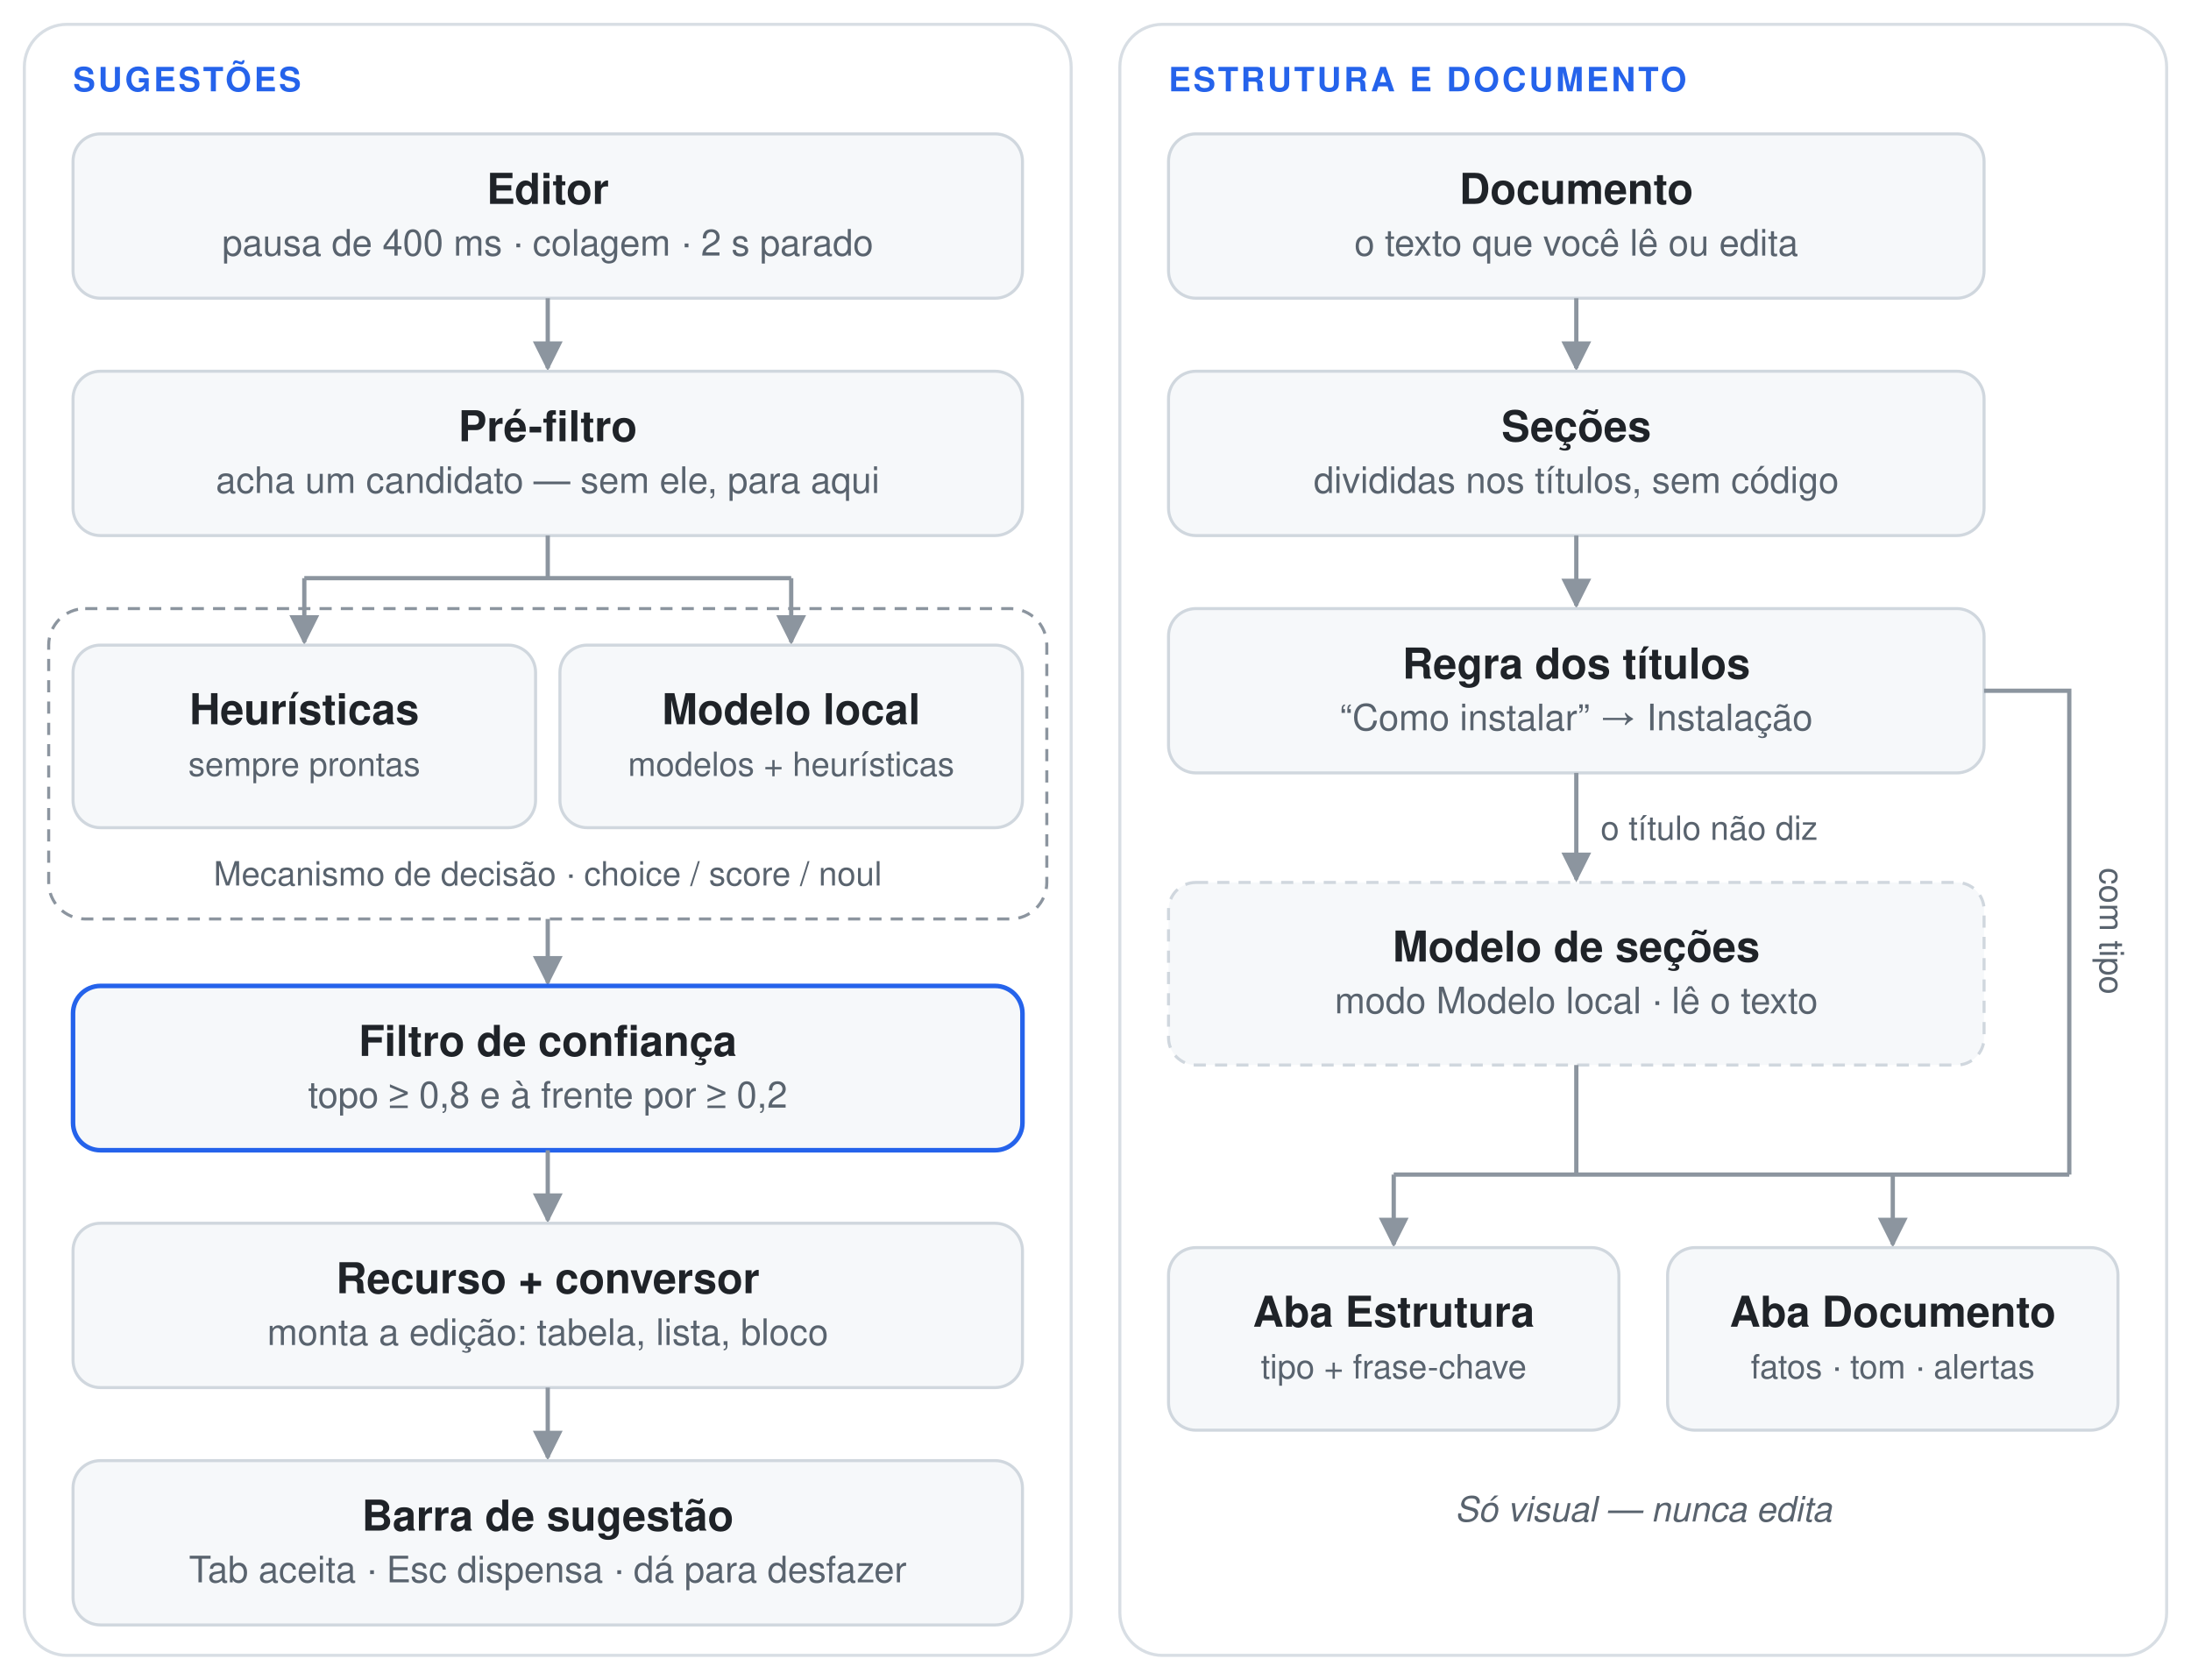
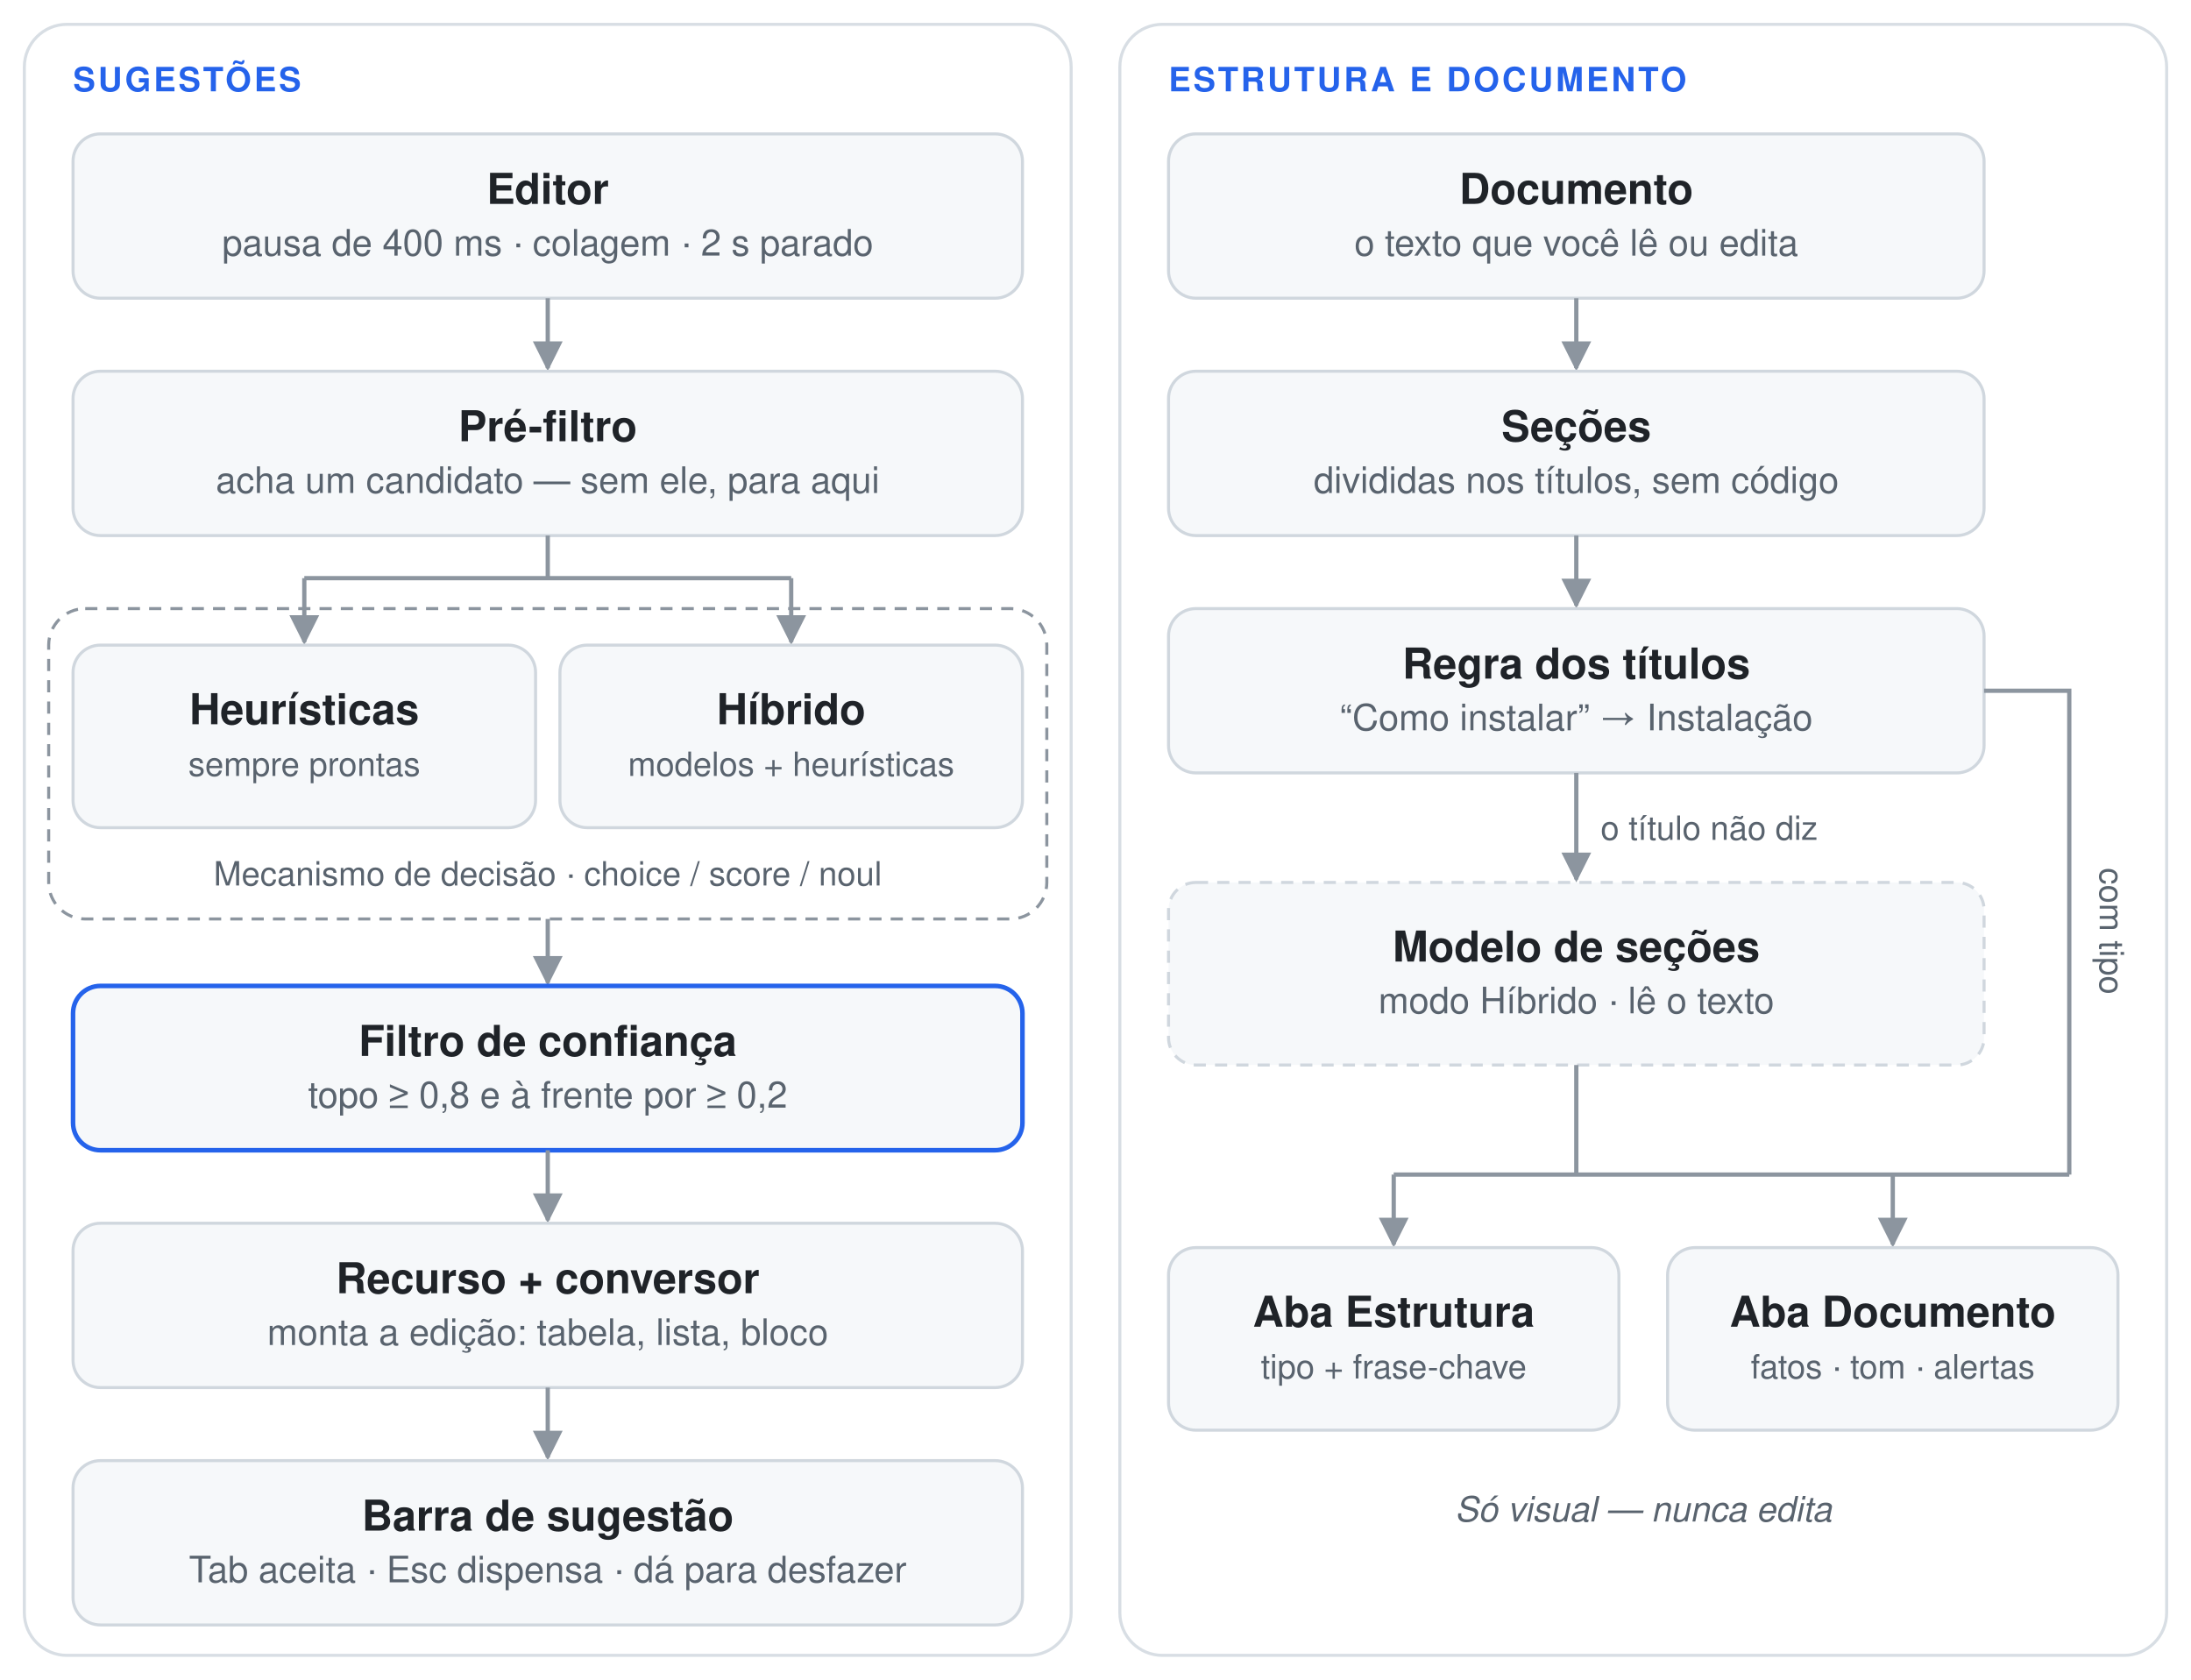
<svg xmlns="http://www.w3.org/2000/svg" viewBox="0 0 720 552" width="720" height="552" role="img" aria-labelledby="msd-title msd-desc" font-family="system-ui, -apple-system, 'Segoe UI', Helvetica, Arial, sans-serif">
  <style>
  .msd-lane { fill: none; stroke: #d8dee4; }
  .msd-lane-t { fill: #2563eb; font-size: 11px; font-weight: 600; letter-spacing: .08em; }
  .msd-box { fill: #f6f8fa; stroke: #d0d7de; }
  .msd-box.msd-accent { stroke: #2563eb; stroke-width: 1.5; }
  .msd-box.msd-dashed, .msd-group { stroke-dasharray: 4 3; }
  .msd-group { fill: none; stroke: #8c959f; }
  .msd-t { fill: #1f2328; font-size: 14px; font-weight: 600; }
  .msd-s { fill: #59636e; font-size: 12px; }
  .msd-s.msd-small { font-size: 11px; }
  .msd-label { fill: #59636e; font-size: 11px; }
  .msd-note { fill: #59636e; font-size: 11.5px; font-style: italic; }
  .msd-mono { fill: #59636e; font-size: 11.5px; font-family: ui-monospace, SFMono-Regular, Menlo, Consolas, monospace; }
  .msd-step { fill: #2563eb; font-size: 11px; font-weight: 700; }
  .msd-line { fill: none; stroke: #8c959f; stroke-width: 1.4; }
  .msd-head { fill: #8c959f; }
  @media (prefers-color-scheme: dark) {
    .msd-lane { stroke: #30363d; }
    .msd-lane-t { fill: #58a6ff; }
    .msd-box { fill: #161b22; stroke: #30363d; }
    .msd-box.msd-accent { stroke: #58a6ff; }
    .msd-group { stroke: #6e7681; }
    .msd-t { fill: #e6edf3; }
    .msd-s, .msd-label, .msd-note, .msd-mono { fill: #8b949e; }
    .msd-step { fill: #58a6ff; }
    .msd-line { stroke: #6e7681; }
    .msd-head { fill: #6e7681; }
  }
</style>
  <defs>
    <marker id="msd-arrow" viewBox="0 0 10 10" refX="9" refY="5" markerWidth="7" markerHeight="7" orient="auto-start-reverse">
      <path class="msd-head" d="M0,0 L10,5 L0,10 z" />
    </marker>
  </defs>
  <rect class="msd-lane" x="8" y="8" width="344" height="536" rx="14" />
  <text class="msd-lane-t" x="24" y="30">SUGESTÕES</text>
  <rect class="msd-box " x="24" y="44" width="312" height="54" rx="9" />
  <text class="msd-t" x="180.0" y="67.0" text-anchor="middle">Editor</text>
  <text class="msd-s" x="180.0" y="84.0" text-anchor="middle">pausa de 400 ms · colagem · 2 s parado</text>
  <path class="msd-line" d="M180,98 L180,121" marker-end="url(#msd-arrow)" />
  <rect class="msd-box " x="24" y="122" width="312" height="54" rx="9" />
  <text class="msd-t" x="180.0" y="145.0" text-anchor="middle">Pré-filtro</text>
  <text class="msd-s" x="180.0" y="162.0" text-anchor="middle">acha um candidato — sem ele, para aqui</text>
  <rect class="msd-group" x="16" y="200" width="328" height="102" rx="12" />
  <path class="msd-line" d="M180,176 L180,190" />
  <path class="msd-line" d="M100,190 L260,190" />
  <path class="msd-line" d="M100,190 L100,211" marker-end="url(#msd-arrow)" />
  <path class="msd-line" d="M260,190 L260,211" marker-end="url(#msd-arrow)" />
  <rect class="msd-box " x="24" y="212" width="152" height="60" rx="9" />
  <text class="msd-t" x="100.0" y="238.0" text-anchor="middle">Heurísticas</text>
  <text class="msd-s msd-small" x="100.0" y="255.0" text-anchor="middle">sempre prontas</text>
  <rect class="msd-box " x="184" y="212" width="152" height="60" rx="9" />
-   <text class="msd-t" x="260.0" y="238.0" text-anchor="middle">Modelo local</text>
+   <text class="msd-t" x="260.0" y="238.0" text-anchor="middle">Híbrido</text>
  <text class="msd-s msd-small" x="260.0" y="255.0" text-anchor="middle">modelos + heurísticas</text>
  <text class="msd-label" x="180" y="291" text-anchor="middle">Mecanismo de decisão · choice / score / noul</text>
  <path class="msd-line" d="M180,302 L180,323" marker-end="url(#msd-arrow)" />
  <rect class="msd-box msd-accent" x="24" y="324" width="312" height="54" rx="9" />
  <text class="msd-t" x="180.0" y="347.0" text-anchor="middle">Filtro de confiança</text>
  <text class="msd-s" x="180.0" y="364.0" text-anchor="middle">topo ≥ 0,8 e à frente por ≥ 0,2</text>
  <path class="msd-line" d="M180,378 L180,401" marker-end="url(#msd-arrow)" />
  <rect class="msd-box " x="24" y="402" width="312" height="54" rx="9" />
  <text class="msd-t" x="180.0" y="425.0" text-anchor="middle">Recurso + conversor</text>
  <text class="msd-s" x="180.0" y="442.0" text-anchor="middle">monta a edição: tabela, lista, bloco</text>
  <path class="msd-line" d="M180,456 L180,479" marker-end="url(#msd-arrow)" />
  <rect class="msd-box " x="24" y="480" width="312" height="54" rx="9" />
  <text class="msd-t" x="180.0" y="503.0" text-anchor="middle">Barra de sugestão</text>
  <text class="msd-s" x="180.0" y="520.0" text-anchor="middle">Tab aceita · Esc dispensa · dá para desfazer</text>
  <rect class="msd-lane" x="368" y="8" width="344" height="536" rx="14" />
  <text class="msd-lane-t" x="384" y="30">ESTRUTURA E DOCUMENTO</text>
  <rect class="msd-box " x="384" y="44" width="268" height="54" rx="9" />
  <text class="msd-t" x="518.0" y="67.0" text-anchor="middle">Documento</text>
  <text class="msd-s" x="518.0" y="84.0" text-anchor="middle">o texto que você lê ou edita</text>
  <path class="msd-line" d="M518,98 L518,121" marker-end="url(#msd-arrow)" />
  <rect class="msd-box " x="384" y="122" width="268" height="54" rx="9" />
  <text class="msd-t" x="518.0" y="145.0" text-anchor="middle">Seções</text>
  <text class="msd-s" x="518.0" y="162.0" text-anchor="middle">divididas nos títulos, sem código</text>
  <path class="msd-line" d="M518,176 L518,199" marker-end="url(#msd-arrow)" />
  <rect class="msd-box " x="384" y="200" width="268" height="54" rx="9" />
  <text class="msd-t" x="518.0" y="223.0" text-anchor="middle">Regra dos títulos</text>
  <text class="msd-s" x="518.0" y="240.0" text-anchor="middle">“Como instalar” → Instalação</text>
  <path class="msd-line" d="M518,254 L518,289" marker-end="url(#msd-arrow)" />
  <text class="msd-label" x="526" y="276">o título não diz</text>
  <rect class="msd-box msd-dashed" x="384" y="290" width="268" height="60" rx="9" />
  <text class="msd-t" x="518.0" y="316.0" text-anchor="middle">Modelo de seções</text>
-   <text class="msd-s" x="518.0" y="333.0" text-anchor="middle">modo Modelo local · lê o texto</text>
+   <text class="msd-s" x="518.0" y="333.0" text-anchor="middle">modo Híbrido · lê o texto</text>
  <path class="msd-line" d="M652,227 L680,227 L680,386" />
  <text class="msd-label" x="690" y="306" text-anchor="middle" transform="rotate(90 690 306)">com tipo</text>
  <path class="msd-line" d="M518,350 L518,386" />
  <path class="msd-line" d="M458,386 L680,386" />
  <path class="msd-line" d="M458,386 L458,409" marker-end="url(#msd-arrow)" />
  <path class="msd-line" d="M622,386 L622,409" marker-end="url(#msd-arrow)" />
  <rect class="msd-box " x="384" y="410" width="148" height="60" rx="9" />
  <text class="msd-t" x="458.0" y="436.0" text-anchor="middle">Aba Estrutura</text>
  <text class="msd-s msd-small" x="458.0" y="453.0" text-anchor="middle">tipo + frase-chave</text>
  <rect class="msd-box " x="548" y="410" width="148" height="60" rx="9" />
  <text class="msd-t" x="622.0" y="436.0" text-anchor="middle">Aba Documento</text>
  <text class="msd-s msd-small" x="622.0" y="453.0" text-anchor="middle">fatos · tom · alertas</text>
  <text class="msd-note" x="540" y="500" text-anchor="middle">Só visual — nunca edita</text>
</svg>
